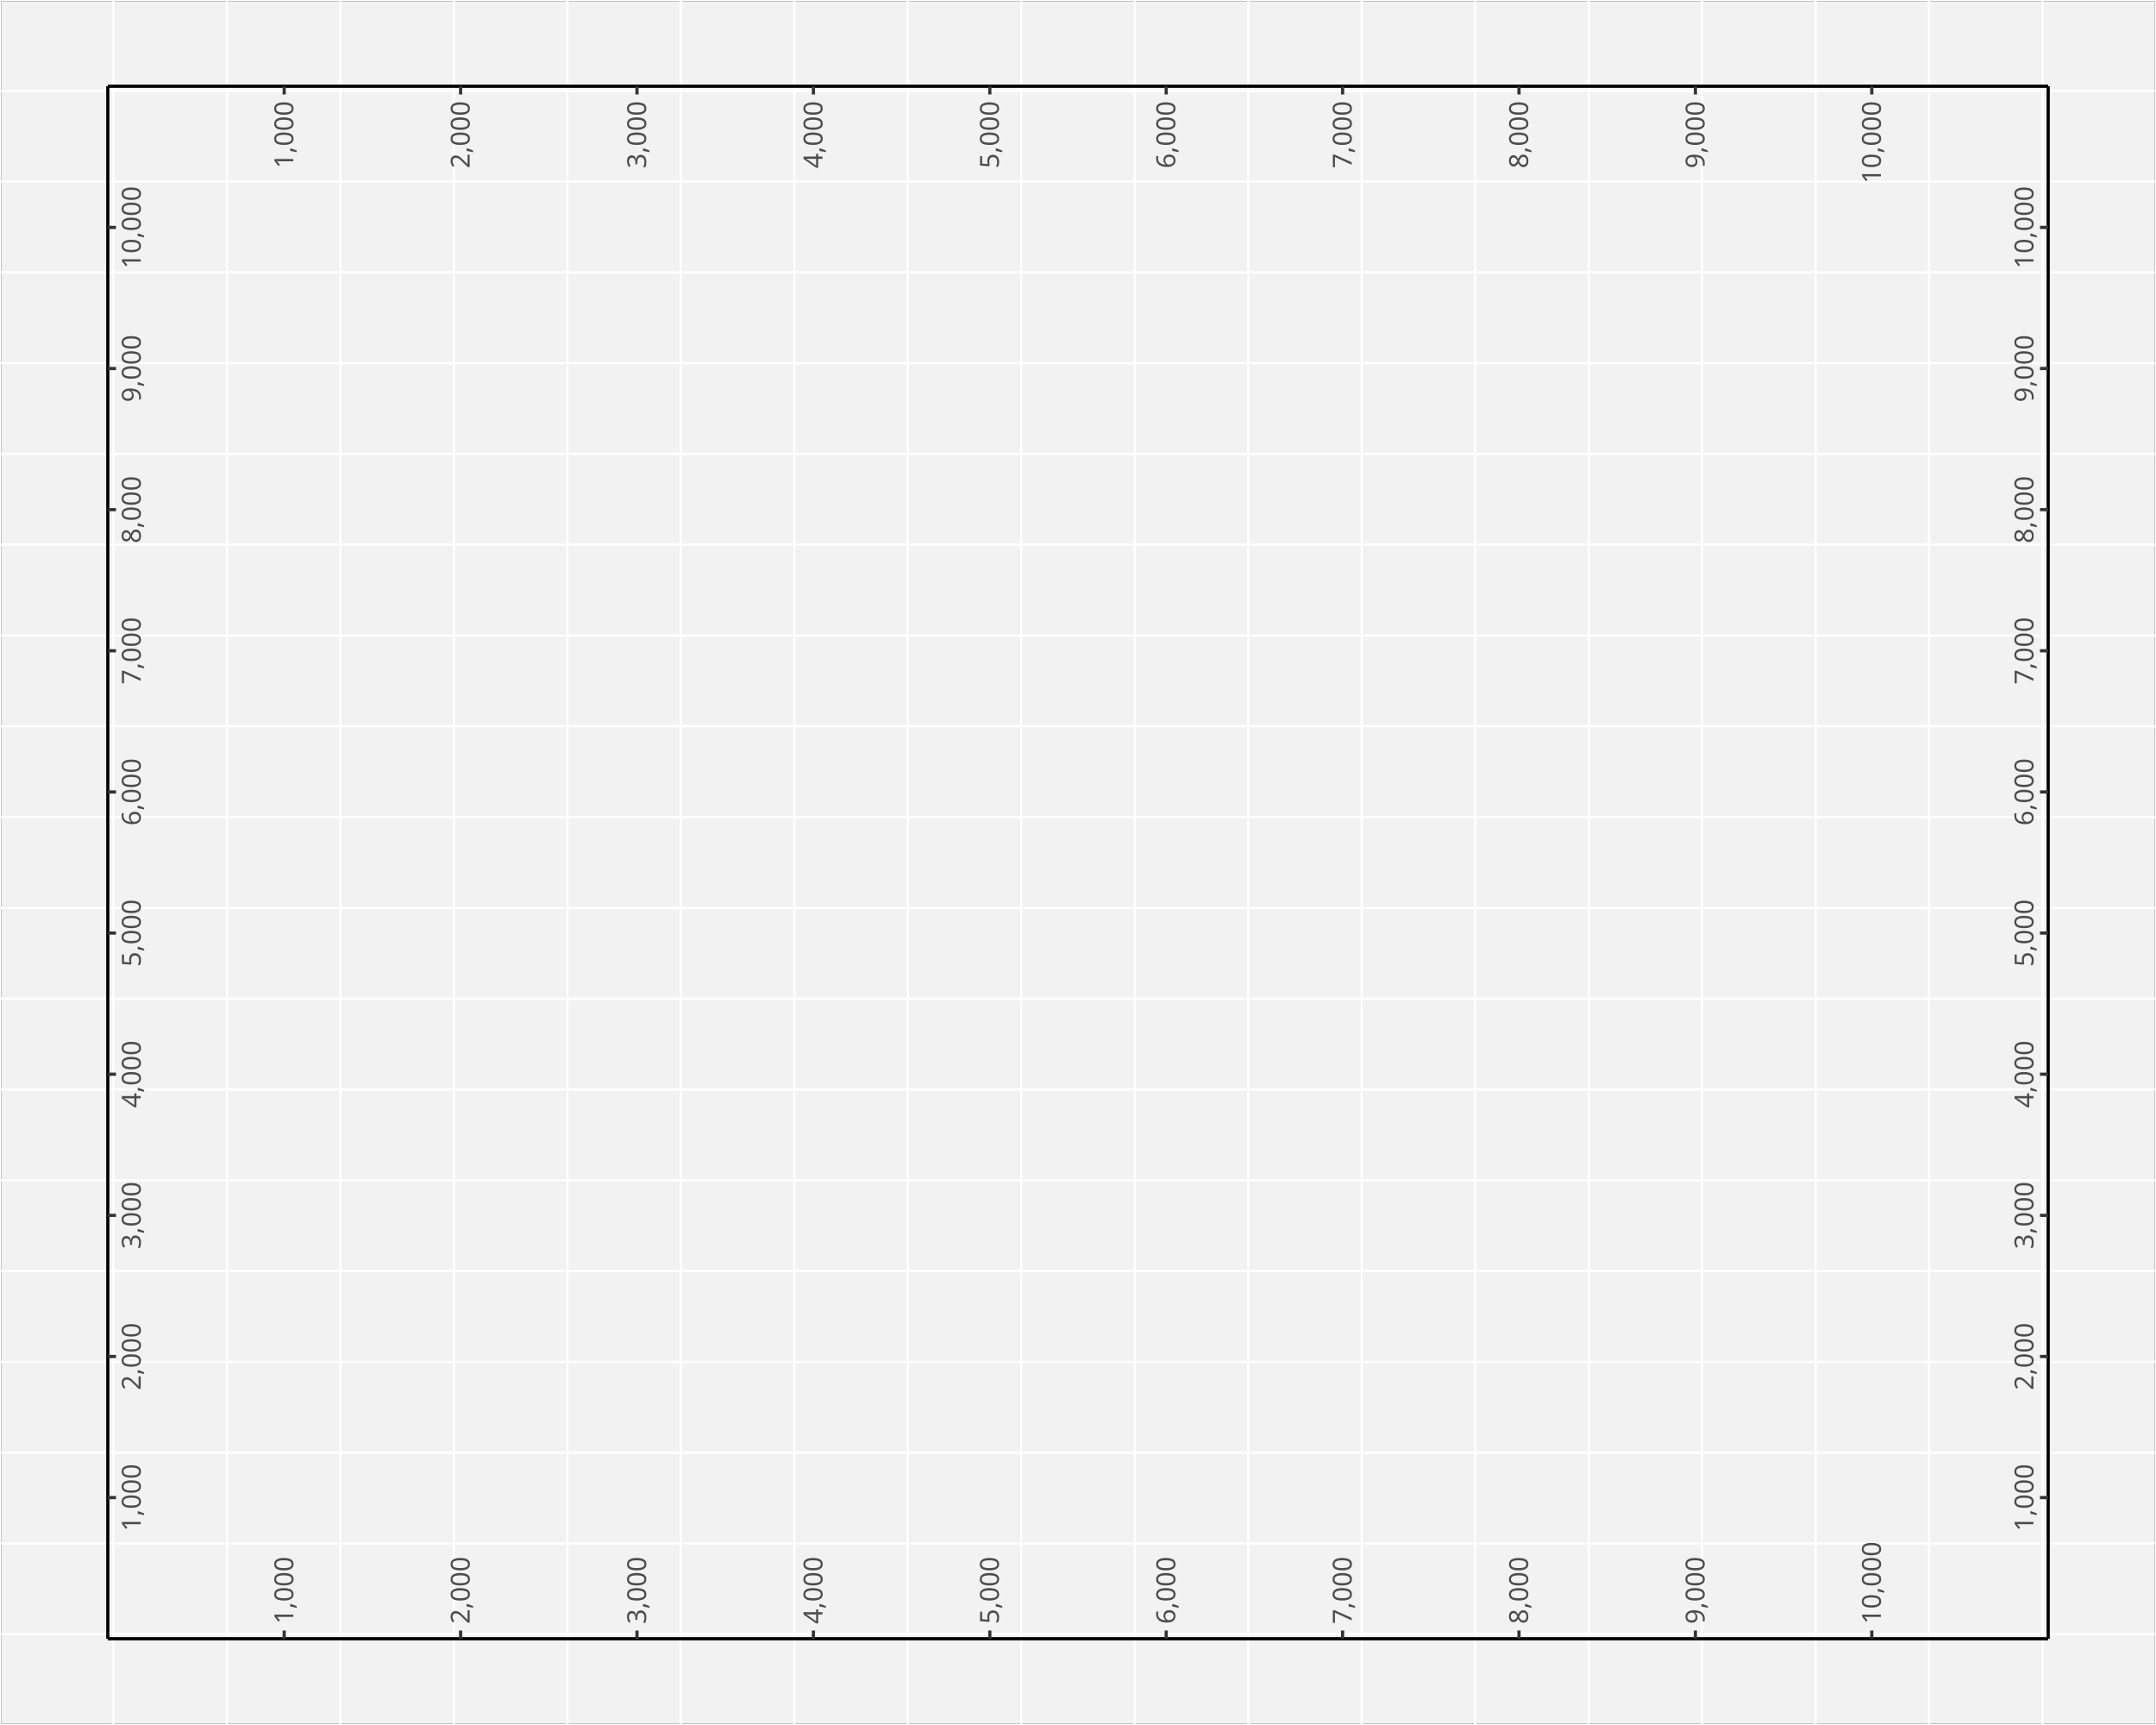
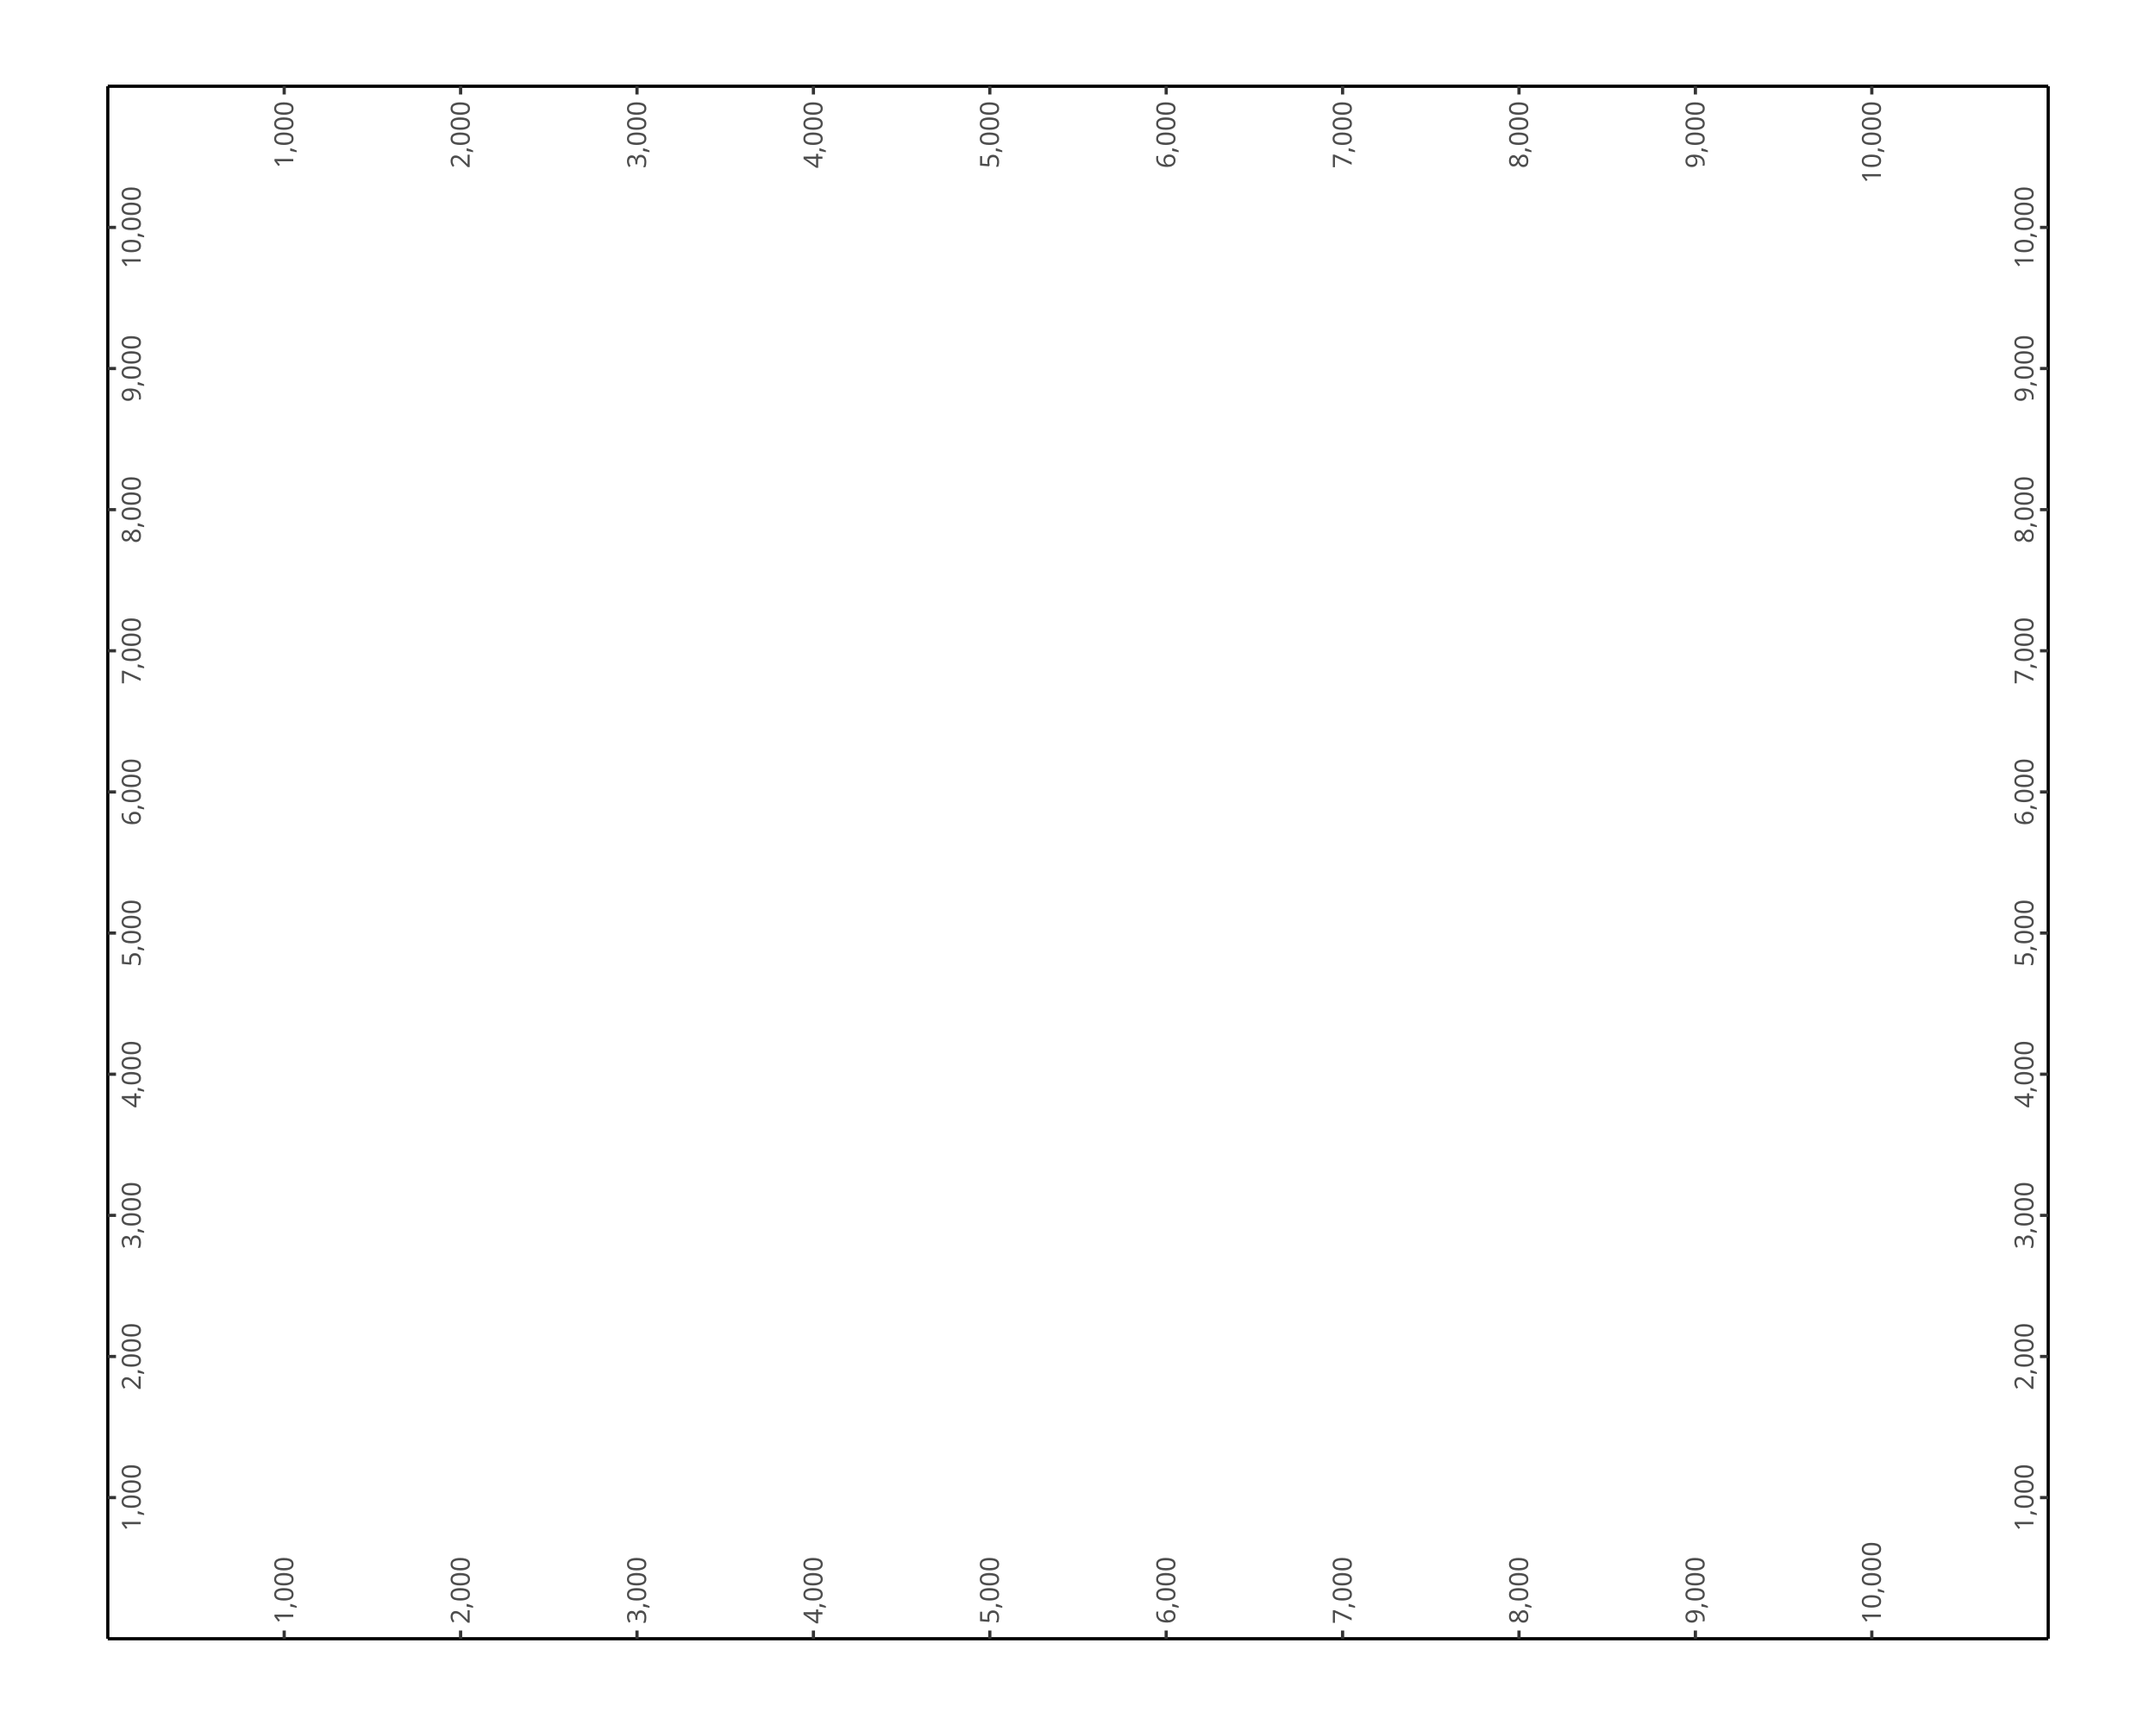
<svg xmlns="http://www.w3.org/2000/svg" class="svglite" data-engine-version="2.0" width="720.00pt" height="576.00pt" viewBox="0 0 720.00 576.00">
  <defs>
    <style type="text/css">
    .svglite line, .svglite polyline, .svglite polygon, .svglite path, .svglite rect, .svglite circle {
      fill: none;
      stroke: #000000;
      stroke-linecap: round;
      stroke-linejoin: round;
      stroke-miterlimit: 10.00;
    }
  </style>
  </defs>
  <rect width="100%" height="100%" style="stroke: none; fill: #FFFFFF;" />
  <defs>
    <clipPath id="cpMC4wMHw3MjAuMDB8MC4wMHw1NzYuMDA=">
      <rect x="0.00" y="0.00" width="720.00" height="576.00" />
    </clipPath>
  </defs>
  <g clip-path="url(#cpMC4wMHw3MjAuMDB8MC4wMHw1NzYuMDA=)">
-     <rect x="0.00" y="0.00" width="720.00" height="576.00" style="stroke-width: 0.75; fill: #F2F2F2;" />
-     <line x1="0.00" y1="576.00" x2="0.00" y2="0.00" style="stroke-width: 0.75; stroke: #FFFFFF;" />
-     <line x1="37.89" y1="576.00" x2="37.89" y2="0.00" style="stroke-width: 0.75; stroke: #FFFFFF;" />
-     <line x1="75.79" y1="576.00" x2="75.79" y2="0.00" style="stroke-width: 0.75; stroke: #FFFFFF;" />
-     <line x1="113.68" y1="576.00" x2="113.68" y2="0.00" style="stroke-width: 0.75; stroke: #FFFFFF;" />
-     <line x1="151.58" y1="576.00" x2="151.58" y2="0.00" style="stroke-width: 0.75; stroke: #FFFFFF;" />
-     <line x1="189.47" y1="576.00" x2="189.47" y2="0.00" style="stroke-width: 0.75; stroke: #FFFFFF;" />
-     <line x1="227.37" y1="576.00" x2="227.37" y2="0.00" style="stroke-width: 0.75; stroke: #FFFFFF;" />
-     <line x1="265.26" y1="576.00" x2="265.26" y2="0.00" style="stroke-width: 0.75; stroke: #FFFFFF;" />
-     <line x1="303.16" y1="576.00" x2="303.16" y2="0.00" style="stroke-width: 0.75; stroke: #FFFFFF;" />
-     <line x1="341.05" y1="576.00" x2="341.05" y2="0.00" style="stroke-width: 0.75; stroke: #FFFFFF;" />
-     <line x1="378.95" y1="576.00" x2="378.95" y2="0.00" style="stroke-width: 0.75; stroke: #FFFFFF;" />
-     <line x1="416.84" y1="576.00" x2="416.84" y2="0.00" style="stroke-width: 0.75; stroke: #FFFFFF;" />
-     <line x1="454.74" y1="576.00" x2="454.74" y2="0.00" style="stroke-width: 0.75; stroke: #FFFFFF;" />
-     <line x1="492.63" y1="576.00" x2="492.63" y2="0.00" style="stroke-width: 0.75; stroke: #FFFFFF;" />
-     <line x1="530.53" y1="576.00" x2="530.53" y2="0.00" style="stroke-width: 0.75; stroke: #FFFFFF;" />
-     <line x1="568.42" y1="576.00" x2="568.42" y2="0.00" style="stroke-width: 0.75; stroke: #FFFFFF;" />
-     <line x1="606.32" y1="576.00" x2="606.32" y2="0.00" style="stroke-width: 0.75; stroke: #FFFFFF;" />
-     <line x1="644.21" y1="576.00" x2="644.21" y2="0.00" style="stroke-width: 0.75; stroke: #FFFFFF;" />
-     <line x1="682.11" y1="576.00" x2="682.11" y2="0.00" style="stroke-width: 0.75; stroke: #FFFFFF;" />
-     <line x1="720.00" y1="576.00" x2="720.00" y2="0.00" style="stroke-width: 0.75; stroke: #FFFFFF;" />
-     <line x1="0.00" y1="576.00" x2="720.00" y2="576.00" style="stroke-width: 0.75; stroke: #FFFFFF;" />
-     <line x1="0.00" y1="545.68" x2="720.00" y2="545.68" style="stroke-width: 0.75; stroke: #FFFFFF;" />
-     <line x1="0.00" y1="515.37" x2="720.00" y2="515.37" style="stroke-width: 0.75; stroke: #FFFFFF;" />
-     <line x1="0.00" y1="485.05" x2="720.00" y2="485.05" style="stroke-width: 0.75; stroke: #FFFFFF;" />
-     <line x1="0.00" y1="454.74" x2="720.00" y2="454.74" style="stroke-width: 0.75; stroke: #FFFFFF;" />
-     <line x1="0.00" y1="424.42" x2="720.00" y2="424.42" style="stroke-width: 0.75; stroke: #FFFFFF;" />
-     <line x1="0.00" y1="394.11" x2="720.00" y2="394.11" style="stroke-width: 0.75; stroke: #FFFFFF;" />
-     <line x1="0.00" y1="363.79" x2="720.00" y2="363.79" style="stroke-width: 0.75; stroke: #FFFFFF;" />
-     <line x1="0.00" y1="333.47" x2="720.00" y2="333.47" style="stroke-width: 0.75; stroke: #FFFFFF;" />
-     <line x1="0.00" y1="303.16" x2="720.00" y2="303.16" style="stroke-width: 0.75; stroke: #FFFFFF;" />
-     <line x1="0.00" y1="272.84" x2="720.00" y2="272.84" style="stroke-width: 0.75; stroke: #FFFFFF;" />
-     <line x1="0.00" y1="242.53" x2="720.00" y2="242.53" style="stroke-width: 0.75; stroke: #FFFFFF;" />
-     <line x1="0.00" y1="212.21" x2="720.00" y2="212.21" style="stroke-width: 0.75; stroke: #FFFFFF;" />
-     <line x1="0.00" y1="181.89" x2="720.00" y2="181.89" style="stroke-width: 0.75; stroke: #FFFFFF;" />
-     <line x1="0.00" y1="151.58" x2="720.00" y2="151.58" style="stroke-width: 0.75; stroke: #FFFFFF;" />
-     <line x1="0.00" y1="121.26" x2="720.00" y2="121.26" style="stroke-width: 0.75; stroke: #FFFFFF;" />
-     <line x1="0.00" y1="90.95" x2="720.00" y2="90.95" style="stroke-width: 0.75; stroke: #FFFFFF;" />
-     <line x1="0.00" y1="60.63" x2="720.00" y2="60.63" style="stroke-width: 0.75; stroke: #FFFFFF;" />
-     <line x1="0.00" y1="30.32" x2="720.00" y2="30.32" style="stroke-width: 0.75; stroke: #FFFFFF;" />
-     <line x1="0.00" y1="0.00" x2="720.00" y2="0.00" style="stroke-width: 0.75; stroke: #FFFFFF;" />
    <polyline points="36.00,547.20 684.00,547.20 " style="stroke-width: 1.07; stroke-linecap: butt;" />
    <polyline points="94.91,544.46 94.91,547.20 " style="stroke-width: 1.07; stroke: #333333; stroke-linecap: butt;" />
    <polyline points="153.82,544.46 153.82,547.20 " style="stroke-width: 1.07; stroke: #333333; stroke-linecap: butt;" />
    <polyline points="212.73,544.46 212.73,547.20 " style="stroke-width: 1.07; stroke: #333333; stroke-linecap: butt;" />
    <polyline points="271.64,544.46 271.64,547.20 " style="stroke-width: 1.07; stroke: #333333; stroke-linecap: butt;" />
    <polyline points="330.55,544.46 330.55,547.20 " style="stroke-width: 1.07; stroke: #333333; stroke-linecap: butt;" />
    <polyline points="389.45,544.46 389.45,547.20 " style="stroke-width: 1.07; stroke: #333333; stroke-linecap: butt;" />
    <polyline points="448.36,544.46 448.36,547.20 " style="stroke-width: 1.07; stroke: #333333; stroke-linecap: butt;" />
    <polyline points="507.27,544.46 507.27,547.20 " style="stroke-width: 1.07; stroke: #333333; stroke-linecap: butt;" />
    <polyline points="566.18,544.46 566.18,547.20 " style="stroke-width: 1.07; stroke: #333333; stroke-linecap: butt;" />
    <polyline points="625.09,544.46 625.09,547.20 " style="stroke-width: 1.07; stroke: #333333; stroke-linecap: butt;" />
    <text transform="translate(97.94,542.27) rotate(-90)" style="font-size: 8.80px; fill: #4D4D4D; font-family: sans;" textLength="22.02px" lengthAdjust="spacingAndGlyphs">1,000</text>
    <text transform="translate(156.85,542.27) rotate(-90)" style="font-size: 8.80px; fill: #4D4D4D; font-family: sans;" textLength="22.02px" lengthAdjust="spacingAndGlyphs">2,000</text>
    <text transform="translate(215.76,542.27) rotate(-90)" style="font-size: 8.80px; fill: #4D4D4D; font-family: sans;" textLength="22.02px" lengthAdjust="spacingAndGlyphs">3,000</text>
    <text transform="translate(274.66,542.27) rotate(-90)" style="font-size: 8.80px; fill: #4D4D4D; font-family: sans;" textLength="22.02px" lengthAdjust="spacingAndGlyphs">4,000</text>
    <text transform="translate(333.57,542.27) rotate(-90)" style="font-size: 8.80px; fill: #4D4D4D; font-family: sans;" textLength="22.02px" lengthAdjust="spacingAndGlyphs">5,000</text>
    <text transform="translate(392.48,542.27) rotate(-90)" style="font-size: 8.80px; fill: #4D4D4D; font-family: sans;" textLength="22.02px" lengthAdjust="spacingAndGlyphs">6,000</text>
    <text transform="translate(451.39,542.27) rotate(-90)" style="font-size: 8.80px; fill: #4D4D4D; font-family: sans;" textLength="22.02px" lengthAdjust="spacingAndGlyphs">7,000</text>
    <text transform="translate(510.30,542.27) rotate(-90)" style="font-size: 8.80px; fill: #4D4D4D; font-family: sans;" textLength="22.02px" lengthAdjust="spacingAndGlyphs">8,000</text>
    <text transform="translate(569.21,542.27) rotate(-90)" style="font-size: 8.80px; fill: #4D4D4D; font-family: sans;" textLength="22.02px" lengthAdjust="spacingAndGlyphs">9,000</text>
    <text transform="translate(628.12,542.27) rotate(-90)" style="font-size: 8.80px; fill: #4D4D4D; font-family: sans;" textLength="26.92px" lengthAdjust="spacingAndGlyphs">10,000</text>
    <polyline points="36.00,547.20 36.00,28.80 " style="stroke-width: 1.07; stroke-linecap: butt;" />
    <polyline points="38.74,500.07 36.00,500.07 " style="stroke-width: 1.07; stroke: #333333; stroke-linecap: butt;" />
    <polyline points="38.74,452.95 36.00,452.95 " style="stroke-width: 1.07; stroke: #333333; stroke-linecap: butt;" />
    <polyline points="38.74,405.82 36.00,405.82 " style="stroke-width: 1.07; stroke: #333333; stroke-linecap: butt;" />
    <polyline points="38.74,358.69 36.00,358.69 " style="stroke-width: 1.07; stroke: #333333; stroke-linecap: butt;" />
    <polyline points="38.74,311.56 36.00,311.56 " style="stroke-width: 1.07; stroke: #333333; stroke-linecap: butt;" />
    <polyline points="38.74,264.44 36.00,264.44 " style="stroke-width: 1.07; stroke: #333333; stroke-linecap: butt;" />
    <polyline points="38.74,217.31 36.00,217.31 " style="stroke-width: 1.07; stroke: #333333; stroke-linecap: butt;" />
    <polyline points="38.74,170.18 36.00,170.18 " style="stroke-width: 1.07; stroke: #333333; stroke-linecap: butt;" />
    <polyline points="38.74,123.05 36.00,123.05 " style="stroke-width: 1.07; stroke: #333333; stroke-linecap: butt;" />
    <polyline points="38.74,75.93 36.00,75.93 " style="stroke-width: 1.07; stroke: #333333; stroke-linecap: butt;" />
    <text transform="translate(46.99,500.07) rotate(-90)" text-anchor="middle" style="font-size: 8.80px; fill: #4D4D4D; font-family: sans;" textLength="22.02px" lengthAdjust="spacingAndGlyphs">1,000</text>
    <text transform="translate(46.99,452.95) rotate(-90)" text-anchor="middle" style="font-size: 8.80px; fill: #4D4D4D; font-family: sans;" textLength="22.02px" lengthAdjust="spacingAndGlyphs">2,000</text>
    <text transform="translate(46.99,405.82) rotate(-90)" text-anchor="middle" style="font-size: 8.80px; fill: #4D4D4D; font-family: sans;" textLength="22.02px" lengthAdjust="spacingAndGlyphs">3,000</text>
    <text transform="translate(46.99,358.69) rotate(-90)" text-anchor="middle" style="font-size: 8.80px; fill: #4D4D4D; font-family: sans;" textLength="22.02px" lengthAdjust="spacingAndGlyphs">4,000</text>
    <text transform="translate(46.99,311.56) rotate(-90)" text-anchor="middle" style="font-size: 8.80px; fill: #4D4D4D; font-family: sans;" textLength="22.02px" lengthAdjust="spacingAndGlyphs">5,000</text>
    <text transform="translate(46.99,264.44) rotate(-90)" text-anchor="middle" style="font-size: 8.80px; fill: #4D4D4D; font-family: sans;" textLength="22.02px" lengthAdjust="spacingAndGlyphs">6,000</text>
    <text transform="translate(46.99,217.31) rotate(-90)" text-anchor="middle" style="font-size: 8.80px; fill: #4D4D4D; font-family: sans;" textLength="22.02px" lengthAdjust="spacingAndGlyphs">7,000</text>
    <text transform="translate(46.99,170.18) rotate(-90)" text-anchor="middle" style="font-size: 8.80px; fill: #4D4D4D; font-family: sans;" textLength="22.02px" lengthAdjust="spacingAndGlyphs">8,000</text>
    <text transform="translate(46.99,123.05) rotate(-90)" text-anchor="middle" style="font-size: 8.80px; fill: #4D4D4D; font-family: sans;" textLength="22.02px" lengthAdjust="spacingAndGlyphs">9,000</text>
    <text transform="translate(46.99,75.93) rotate(-90)" text-anchor="middle" style="font-size: 8.80px; fill: #4D4D4D; font-family: sans;" textLength="26.92px" lengthAdjust="spacingAndGlyphs">10,000</text>
    <polyline points="36.00,28.80 684.00,28.80 " style="stroke-width: 1.07; stroke-linecap: butt;" />
    <polyline points="94.91,31.54 94.91,28.80 " style="stroke-width: 1.07; stroke: #333333; stroke-linecap: butt;" />
    <polyline points="153.82,31.54 153.82,28.80 " style="stroke-width: 1.07; stroke: #333333; stroke-linecap: butt;" />
    <polyline points="212.73,31.54 212.73,28.80 " style="stroke-width: 1.07; stroke: #333333; stroke-linecap: butt;" />
    <polyline points="271.64,31.54 271.64,28.80 " style="stroke-width: 1.07; stroke: #333333; stroke-linecap: butt;" />
    <polyline points="330.55,31.54 330.55,28.80 " style="stroke-width: 1.07; stroke: #333333; stroke-linecap: butt;" />
    <polyline points="389.45,31.54 389.45,28.80 " style="stroke-width: 1.07; stroke: #333333; stroke-linecap: butt;" />
    <polyline points="448.36,31.54 448.36,28.80 " style="stroke-width: 1.07; stroke: #333333; stroke-linecap: butt;" />
    <polyline points="507.27,31.54 507.27,28.80 " style="stroke-width: 1.07; stroke: #333333; stroke-linecap: butt;" />
    <polyline points="566.18,31.54 566.18,28.80 " style="stroke-width: 1.07; stroke: #333333; stroke-linecap: butt;" />
    <polyline points="625.09,31.54 625.09,28.80 " style="stroke-width: 1.07; stroke: #333333; stroke-linecap: butt;" />
    <text transform="translate(97.94,33.73) rotate(-90)" text-anchor="end" style="font-size: 8.80px; fill: #4D4D4D; font-family: sans;" textLength="22.02px" lengthAdjust="spacingAndGlyphs">1,000</text>
    <text transform="translate(156.85,33.73) rotate(-90)" text-anchor="end" style="font-size: 8.80px; fill: #4D4D4D; font-family: sans;" textLength="22.02px" lengthAdjust="spacingAndGlyphs">2,000</text>
    <text transform="translate(215.76,33.73) rotate(-90)" text-anchor="end" style="font-size: 8.80px; fill: #4D4D4D; font-family: sans;" textLength="22.02px" lengthAdjust="spacingAndGlyphs">3,000</text>
    <text transform="translate(274.66,33.73) rotate(-90)" text-anchor="end" style="font-size: 8.80px; fill: #4D4D4D; font-family: sans;" textLength="22.02px" lengthAdjust="spacingAndGlyphs">4,000</text>
    <text transform="translate(333.57,33.73) rotate(-90)" text-anchor="end" style="font-size: 8.80px; fill: #4D4D4D; font-family: sans;" textLength="22.02px" lengthAdjust="spacingAndGlyphs">5,000</text>
    <text transform="translate(392.48,33.73) rotate(-90)" text-anchor="end" style="font-size: 8.80px; fill: #4D4D4D; font-family: sans;" textLength="22.02px" lengthAdjust="spacingAndGlyphs">6,000</text>
    <text transform="translate(451.39,33.73) rotate(-90)" text-anchor="end" style="font-size: 8.80px; fill: #4D4D4D; font-family: sans;" textLength="22.02px" lengthAdjust="spacingAndGlyphs">7,000</text>
    <text transform="translate(510.30,33.73) rotate(-90)" text-anchor="end" style="font-size: 8.80px; fill: #4D4D4D; font-family: sans;" textLength="22.02px" lengthAdjust="spacingAndGlyphs">8,000</text>
    <text transform="translate(569.21,33.73) rotate(-90)" text-anchor="end" style="font-size: 8.80px; fill: #4D4D4D; font-family: sans;" textLength="22.02px" lengthAdjust="spacingAndGlyphs">9,000</text>
    <text transform="translate(628.12,33.73) rotate(-90)" text-anchor="end" style="font-size: 8.80px; fill: #4D4D4D; font-family: sans;" textLength="26.92px" lengthAdjust="spacingAndGlyphs">10,000</text>
    <polyline points="684.00,547.20 684.00,28.80 " style="stroke-width: 1.07; stroke-linecap: butt;" />
    <text transform="translate(679.07,500.07) rotate(-90)" text-anchor="middle" style="font-size: 8.80px; fill: #4D4D4D; font-family: sans;" textLength="22.02px" lengthAdjust="spacingAndGlyphs">1,000</text>
    <text transform="translate(679.07,452.95) rotate(-90)" text-anchor="middle" style="font-size: 8.80px; fill: #4D4D4D; font-family: sans;" textLength="22.02px" lengthAdjust="spacingAndGlyphs">2,000</text>
    <text transform="translate(679.07,405.82) rotate(-90)" text-anchor="middle" style="font-size: 8.80px; fill: #4D4D4D; font-family: sans;" textLength="22.02px" lengthAdjust="spacingAndGlyphs">3,000</text>
    <text transform="translate(679.07,358.69) rotate(-90)" text-anchor="middle" style="font-size: 8.80px; fill: #4D4D4D; font-family: sans;" textLength="22.02px" lengthAdjust="spacingAndGlyphs">4,000</text>
    <text transform="translate(679.07,311.56) rotate(-90)" text-anchor="middle" style="font-size: 8.80px; fill: #4D4D4D; font-family: sans;" textLength="22.02px" lengthAdjust="spacingAndGlyphs">5,000</text>
    <text transform="translate(679.07,264.44) rotate(-90)" text-anchor="middle" style="font-size: 8.80px; fill: #4D4D4D; font-family: sans;" textLength="22.02px" lengthAdjust="spacingAndGlyphs">6,000</text>
    <text transform="translate(679.07,217.31) rotate(-90)" text-anchor="middle" style="font-size: 8.80px; fill: #4D4D4D; font-family: sans;" textLength="22.02px" lengthAdjust="spacingAndGlyphs">7,000</text>
    <text transform="translate(679.07,170.18) rotate(-90)" text-anchor="middle" style="font-size: 8.80px; fill: #4D4D4D; font-family: sans;" textLength="22.02px" lengthAdjust="spacingAndGlyphs">8,000</text>
    <text transform="translate(679.07,123.05) rotate(-90)" text-anchor="middle" style="font-size: 8.80px; fill: #4D4D4D; font-family: sans;" textLength="22.02px" lengthAdjust="spacingAndGlyphs">9,000</text>
    <text transform="translate(679.07,75.93) rotate(-90)" text-anchor="middle" style="font-size: 8.80px; fill: #4D4D4D; font-family: sans;" textLength="26.92px" lengthAdjust="spacingAndGlyphs">10,000</text>
    <polyline points="681.26,500.07 684.00,500.07 " style="stroke-width: 1.07; stroke: #333333; stroke-linecap: butt;" />
    <polyline points="681.26,452.95 684.00,452.95 " style="stroke-width: 1.07; stroke: #333333; stroke-linecap: butt;" />
    <polyline points="681.26,405.82 684.00,405.82 " style="stroke-width: 1.07; stroke: #333333; stroke-linecap: butt;" />
    <polyline points="681.26,358.69 684.00,358.69 " style="stroke-width: 1.07; stroke: #333333; stroke-linecap: butt;" />
    <polyline points="681.26,311.56 684.00,311.56 " style="stroke-width: 1.07; stroke: #333333; stroke-linecap: butt;" />
    <polyline points="681.26,264.44 684.00,264.44 " style="stroke-width: 1.07; stroke: #333333; stroke-linecap: butt;" />
    <polyline points="681.26,217.31 684.00,217.31 " style="stroke-width: 1.07; stroke: #333333; stroke-linecap: butt;" />
    <polyline points="681.26,170.18 684.00,170.18 " style="stroke-width: 1.07; stroke: #333333; stroke-linecap: butt;" />
    <polyline points="681.26,123.05 684.00,123.05 " style="stroke-width: 1.07; stroke: #333333; stroke-linecap: butt;" />
    <polyline points="681.26,75.93 684.00,75.93 " style="stroke-width: 1.07; stroke: #333333; stroke-linecap: butt;" />
  </g>
</svg>
